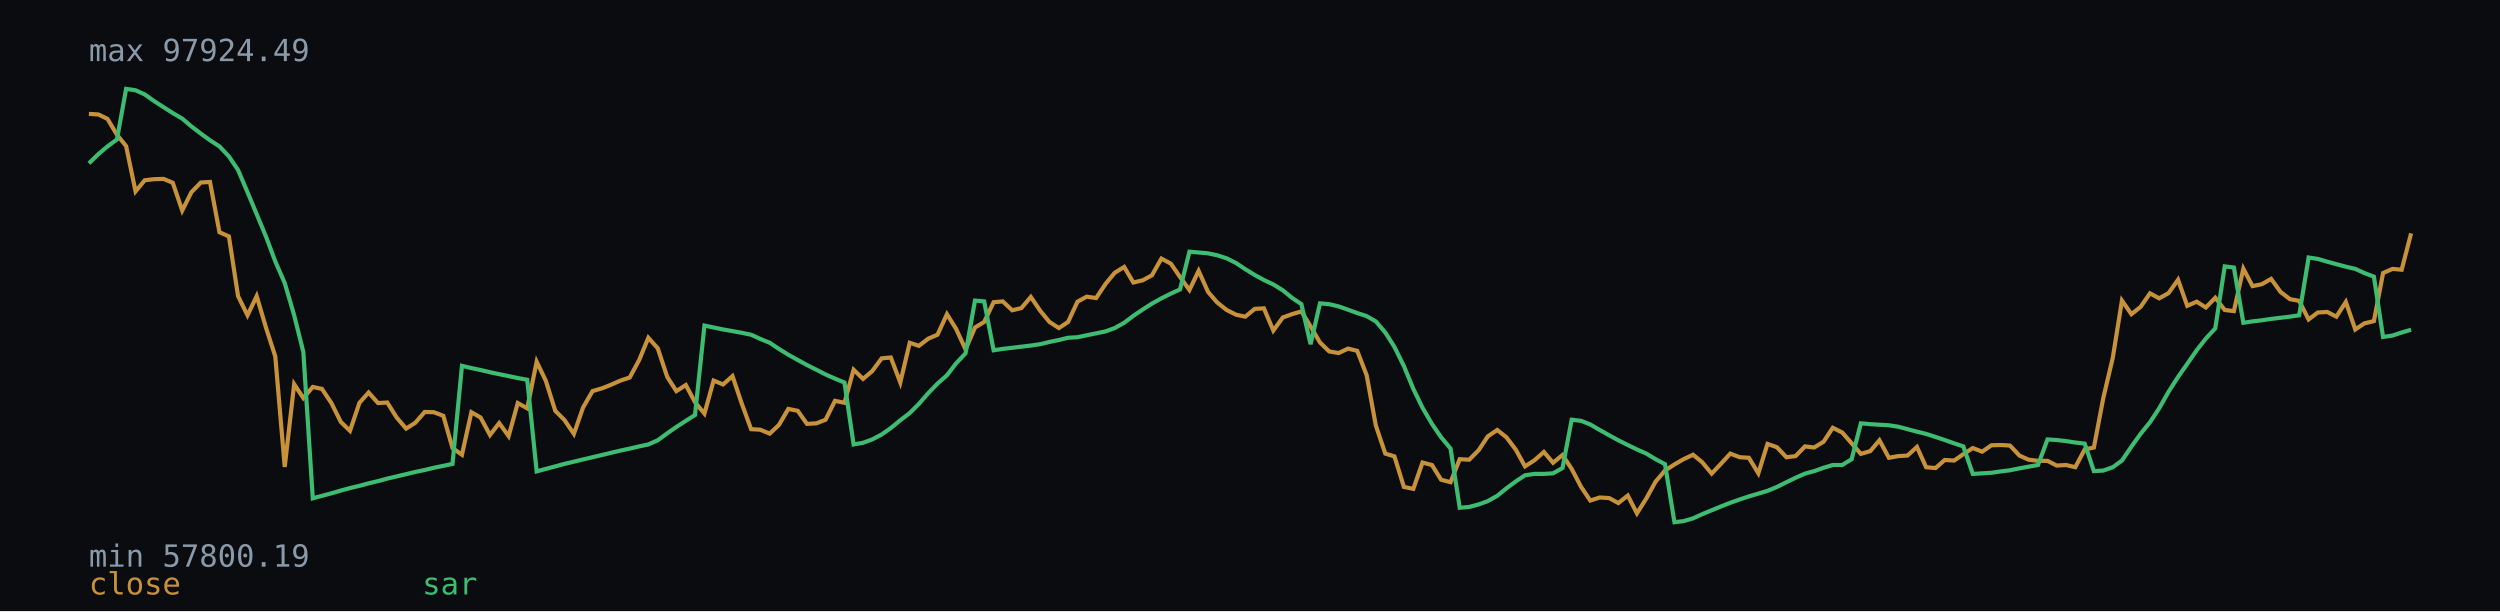
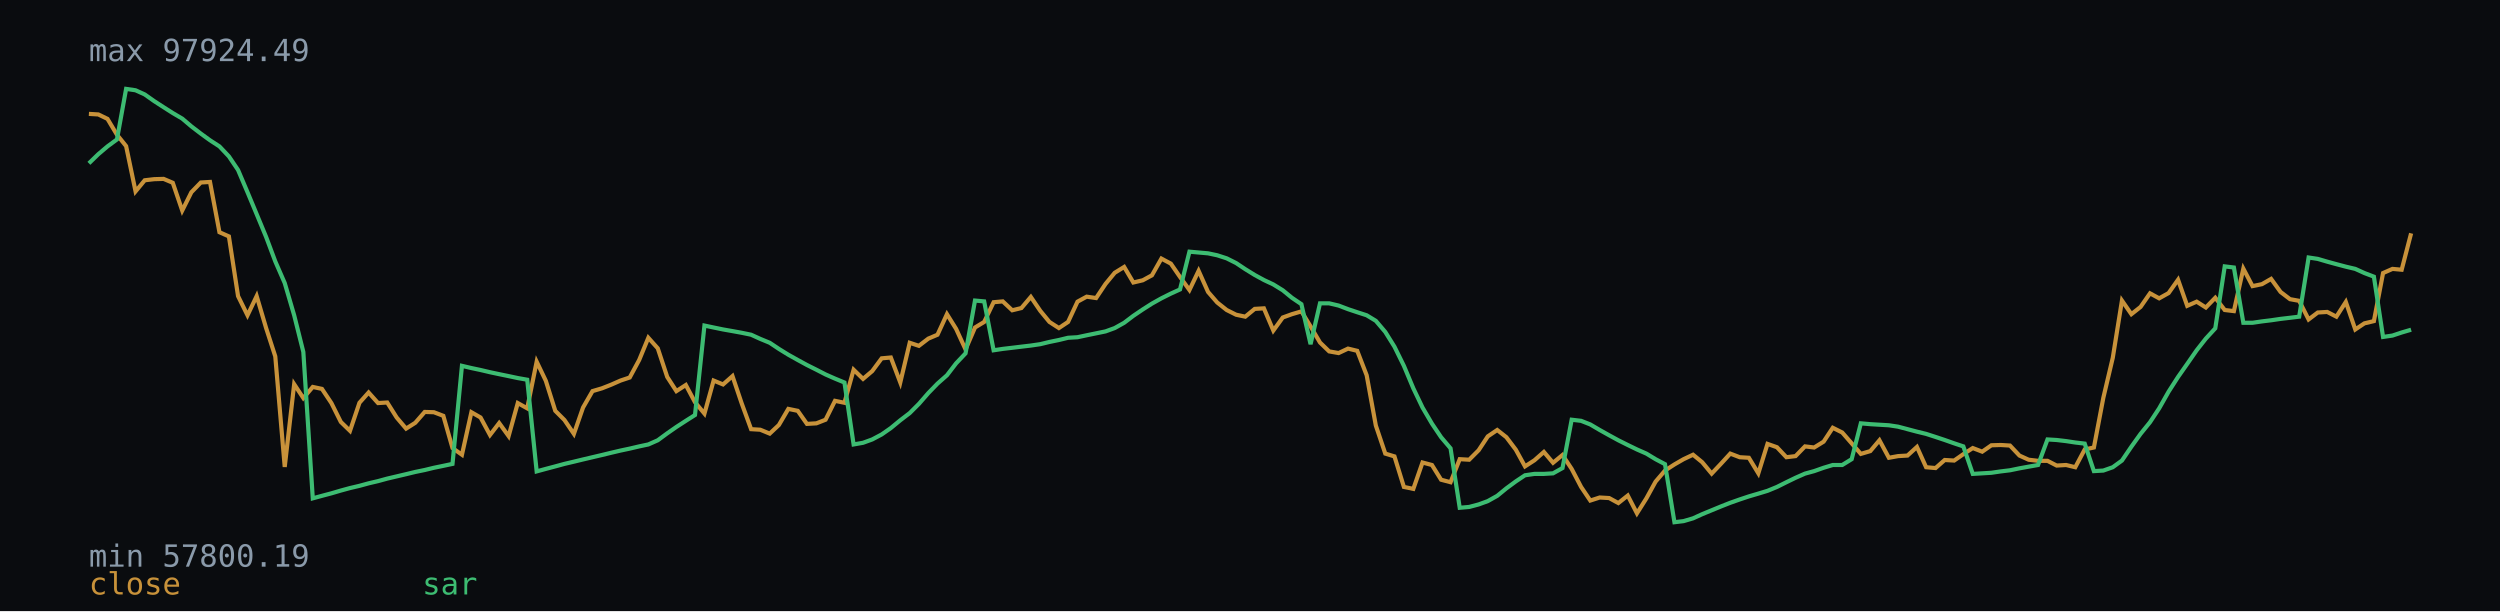
<svg xmlns="http://www.w3.org/2000/svg" width="900" height="220" viewBox="0 0 900 220">
  <rect width="900" height="220" fill="#0a0c0f" />
  <polyline fill="none" stroke="#c8923a" stroke-width="1.5" points="32.0,41.0 35.4,41.2 38.7,42.8 42.1,48.5 45.4,52.6 48.8,68.9 52.1,64.9 55.5,64.5 58.9,64.4 62.2,65.8 65.6,75.8 68.9,69.2 72.3,65.7 75.6,65.5 79.0,83.6 82.4,85.1 85.7,106.6 89.1,113.5 92.4,106.6 95.8,118.1 99.1,128.3 102.5,168.1 105.9,138.3 109.2,143.3 112.6,139.3 115.9,140.0 119.3,145.1 122.7,151.9 126.0,155.1 129.4,145.0 132.7,141.3 136.1,145.1 139.4,144.9 142.8,150.3 146.2,154.3 149.5,152.2 152.9,148.3 156.2,148.4 159.6,149.7 162.9,161.3 166.3,163.7 169.7,148.4 173.0,150.3 176.4,156.6 179.7,152.3 183.1,157.0 186.4,145.1 189.8,147.0 193.2,130.2 196.5,137.1 199.9,147.9 203.2,151.2 206.6,156.2 209.9,146.7 213.3,140.8 216.7,139.8 220.0,138.5 223.4,137.0 226.7,135.9 230.1,129.6 233.4,121.6 236.8,125.4 240.2,135.7 243.5,140.8 246.9,138.6 250.2,144.8 253.6,148.9 256.9,137.0 260.3,138.4 263.7,135.4 267.0,145.2 270.4,154.5 273.7,154.7 277.1,156.1 280.4,153.0 283.8,147.2 287.2,147.9 290.5,152.6 293.9,152.4 297.2,151.1 300.6,144.3 304.0,145.0 307.3,133.1 310.7,136.4 314.0,133.6 317.4,129.0 320.7,128.7 324.1,137.7 327.5,123.4 330.8,124.5 334.2,121.9 337.5,120.5 340.9,113.1 344.2,118.4 347.6,125.8 351.0,117.9 354.3,115.9 357.7,108.8 361.0,108.5 364.4,111.7 367.7,110.9 371.1,106.9 374.5,111.9 377.8,115.9 381.2,118.1 384.5,115.9 387.9,108.6 391.2,106.8 394.6,107.3 398.0,102.2 401.3,98.2 404.7,96.1 408.0,101.7 411.4,100.9 414.7,99.1 418.1,93.1 421.5,94.9 424.8,99.7 428.2,104.4 431.5,97.5 434.9,105.1 438.2,108.9 441.6,111.6 445.0,113.3 448.3,114.0 451.7,111.2 455.0,111.0 458.4,119.0 461.8,114.3 465.1,113.1 468.5,112.1 471.8,117.5 475.2,123.3 478.5,126.5 481.9,127.1 485.3,125.5 488.6,126.3 492.0,135.1 495.3,153.2 498.7,163.3 502.0,164.3 505.4,175.3 508.8,176.0 512.1,166.5 515.5,167.4 518.8,172.7 522.2,173.6 525.5,165.3 528.9,165.5 532.3,162.1 535.6,157.1 539.0,154.8 542.3,157.4 545.7,161.9 549.0,167.9 552.4,165.7 555.8,162.7 559.1,166.6 562.5,163.8 565.8,168.8 569.2,175.3 572.5,180.2 575.9,179.1 579.3,179.3 582.6,181.1 586.0,178.4 589.3,184.8 592.7,179.4 596.0,173.4 599.4,169.4 602.8,167.2 606.1,165.3 609.5,163.7 612.8,166.4 616.2,170.5 619.6,166.9 622.9,163.3 626.3,164.6 629.6,164.8 633.0,170.4 636.3,159.8 639.7,161.0 643.1,164.6 646.4,164.2 649.8,160.7 653.1,161.1 656.5,159.0 659.8,154.0 663.2,155.7 666.6,159.6 669.9,163.4 673.3,162.4 676.6,158.5 680.0,164.8 683.3,164.2 686.7,164.0 690.1,160.9 693.4,168.2 696.8,168.5 700.1,165.6 703.5,165.8 706.8,163.5 710.2,161.3 713.6,162.6 716.9,160.3 720.3,160.2 723.6,160.4 727.0,164.0 730.3,165.5 733.7,165.9 737.1,165.9 740.4,167.6 743.8,167.4 747.1,168.2 750.5,161.8 753.8,161.1 757.2,143.2 760.6,128.8 763.9,108.2 767.3,113.1 770.6,110.5 774.0,105.6 777.3,107.4 780.7,105.5 784.1,100.7 787.4,110.1 790.8,108.6 794.1,110.7 797.5,107.2 800.9,111.6 804.2,112.0 807.6,96.7 810.9,103.0 814.3,102.3 817.6,100.4 821.0,105.1 824.4,107.7 827.7,108.3 831.1,115.0 834.4,112.5 837.8,112.3 841.1,114.0 844.5,108.7 847.9,118.6 851.2,116.4 854.6,115.6 857.9,98.3 861.3,96.8 864.6,97.1 868.0,84.0" />
-   <polyline fill="none" stroke="#3dbc72" stroke-width="1.5" points="32.0,58.8 35.4,55.5 38.7,52.7 42.1,50.2 45.4,32.0 48.8,32.5 52.1,34.0 55.5,36.4 58.9,38.6 62.2,40.7 65.6,42.7 68.9,45.5 72.3,48.1 75.6,50.5 79.0,52.7 82.4,56.3 85.7,61.2 89.1,69.2 92.4,77.1 95.8,85.3 99.1,94.1 102.5,101.9 105.9,113.5 109.2,126.7 112.6,179.4 115.9,178.5 119.3,177.6 122.7,176.6 126.0,175.7 129.4,174.9 132.7,174.0 136.1,173.2 139.4,172.3 142.8,171.5 146.2,170.7 149.5,169.9 152.9,169.2 156.2,168.4 159.6,167.7 162.9,167.0 166.3,131.7 169.7,132.5 173.0,133.2 176.4,134.0 179.7,134.7 183.1,135.4 186.4,136.1 189.8,136.7 193.2,169.7 196.5,168.8 199.9,167.9 203.2,167.0 206.6,166.2 209.9,165.4 213.3,164.6 216.7,163.8 220.0,163.0 223.4,162.2 226.7,161.5 230.1,160.7 233.4,160.0 236.8,158.5 240.2,156.0 243.5,153.7 246.9,151.5 250.2,149.4 253.6,117.2 256.9,117.9 260.3,118.6 263.7,119.2 267.0,119.8 270.4,120.5 273.7,122.0 277.1,123.4 280.4,125.6 283.8,127.7 287.2,129.6 290.5,131.4 293.9,133.1 297.2,134.8 300.6,136.3 304.0,137.7 307.3,160.0 310.7,159.4 314.0,158.2 317.4,156.4 320.7,154.1 324.1,151.3 327.5,148.7 330.8,145.4 334.2,141.5 337.5,138.1 340.9,135.1 344.2,130.8 347.6,127.2 351.0,108.2 354.3,108.5 357.7,126.1 361.0,125.6 364.4,125.2 367.7,124.8 371.1,124.4 374.5,123.9 377.8,123.1 381.2,122.4 384.5,121.6 387.9,121.4 391.2,120.7 394.6,120.0 398.0,119.3 401.3,118.1 404.7,116.2 408.0,113.7 411.4,111.4 414.7,109.3 418.1,107.4 421.5,105.7 424.8,104.2 428.2,90.6 431.5,90.9 434.9,91.2 438.2,91.9 441.6,93.0 445.0,94.7 448.3,96.9 451.7,99.0 455.0,100.8 458.4,102.4 461.8,104.5 465.1,107.2 468.5,109.5 471.8,123.9 475.2,109.2 478.5,109.5 481.9,110.3 485.3,111.5 488.6,112.7 492.0,113.8 495.3,115.7 498.7,119.7 502.0,124.9 505.4,131.8 508.8,140.0 512.1,146.8 515.5,152.6 518.8,157.4 522.2,161.5 525.5,182.8 528.9,182.5 532.3,181.6 535.6,180.4 539.0,178.5 542.3,175.8 545.7,173.3 549.0,171.1 552.4,170.6 555.8,170.6 559.1,170.4 562.5,168.5 565.8,151.1 569.2,151.5 572.5,152.8 575.9,154.8 579.3,156.7 582.6,158.5 586.0,160.2 589.3,161.8 592.7,163.3 596.0,165.3 599.4,167.1 602.8,188.0 606.1,187.6 609.5,186.6 612.8,185.1 616.2,183.7 619.6,182.3 622.9,181.0 626.3,179.8 629.6,178.7 633.0,177.7 636.3,176.7 639.7,175.3 643.1,173.6 646.4,172.0 649.8,170.5 653.1,169.6 656.5,168.4 659.8,167.4 663.2,167.4 666.6,165.3 669.9,152.4 673.3,152.7 676.6,152.9 680.0,153.1 683.3,153.6 686.7,154.5 690.1,155.4 693.4,156.2 696.8,157.3 700.1,158.4 703.5,159.6 706.8,160.7 710.2,170.6 713.6,170.4 716.9,170.2 720.3,169.7 723.6,169.3 727.0,168.6 730.3,168.0 733.7,167.4 737.1,158.2 740.4,158.4 743.8,158.8 747.1,159.3 750.5,159.7 753.8,169.6 757.2,169.4 760.6,168.2 763.9,165.8 767.3,160.8 770.6,156.2 774.0,152.0 777.3,147.0 780.7,141.0 784.1,135.7 787.4,131.0 790.8,126.1 794.1,121.9 797.5,118.2 800.9,95.9 804.2,96.3 807.6,116.2 810.9,115.7 814.3,115.3 817.6,114.8 821.0,114.4 824.4,114.0 827.7,113.5 831.1,92.7 834.4,93.2 837.8,94.2 841.1,95.1 844.5,96.0 847.9,96.8 851.2,98.3 854.6,99.6 857.9,121.3 861.3,120.8 864.6,119.7 868.0,118.7" />
+   <polyline fill="none" stroke="#3dbc72" stroke-width="1.5" points="32.0,58.8 35.4,55.5 38.7,52.7 42.1,50.2 45.4,32.0 48.8,32.5 52.1,34.0 55.5,36.4 58.9,38.6 62.2,40.7 65.6,42.7 68.9,45.5 72.3,48.1 75.6,50.5 79.0,52.7 82.4,56.3 85.7,61.2 89.1,69.2 92.4,77.1 95.8,85.3 99.1,94.1 102.5,101.9 105.9,113.5 109.2,126.7 112.6,179.4 115.9,178.5 119.3,177.6 122.7,176.6 126.0,175.7 129.4,174.9 132.7,174.0 136.1,173.2 139.4,172.3 142.8,171.5 146.2,170.7 149.5,169.9 152.9,169.2 156.2,168.4 159.6,167.7 162.9,167.0 166.3,131.7 169.7,132.5 173.0,133.2 176.4,134.0 179.7,134.7 183.1,135.4 186.4,136.1 189.8,136.7 193.2,169.7 196.5,168.8 199.9,167.9 203.2,167.0 206.6,166.2 209.9,165.4 213.3,164.6 216.7,163.8 220.0,163.0 223.4,162.2 226.7,161.5 230.1,160.7 233.4,160.0 236.8,158.5 240.2,156.0 243.5,153.7 246.9,151.5 250.2,149.4 253.6,117.2 256.9,117.9 260.3,118.6 263.7,119.2 267.0,119.8 270.4,120.5 273.7,122.0 277.1,123.4 280.4,125.6 283.8,127.7 287.2,129.6 290.5,131.4 293.9,133.1 297.2,134.8 300.6,136.3 304.0,137.7 307.3,160.0 310.7,159.4 314.0,158.2 317.4,156.4 320.7,154.1 324.1,151.3 327.5,148.7 330.8,145.4 334.2,141.5 337.5,138.1 340.9,135.1 344.2,130.8 347.6,127.2 351.0,108.2 354.3,108.5 357.7,126.1 361.0,125.6 364.4,125.2 367.7,124.8 371.1,124.4 374.5,123.9 377.8,123.1 381.2,122.4 384.5,121.6 387.9,121.4 391.2,120.7 394.6,120.0 398.0,119.3 401.3,118.1 404.7,116.2 408.0,113.7 411.4,111.4 414.7,109.3 418.1,107.4 421.5,105.7 424.8,104.2 428.2,90.6 431.5,90.9 434.9,91.2 438.2,91.9 441.6,93.0 445.0,94.7 448.3,96.9 451.7,99.0 455.0,100.8 458.4,102.4 461.8,104.5 465.1,107.2 468.5,109.5 471.8,123.9 475.2,109.2 478.5,109.2 481.9,110.0 485.3,111.3 488.6,112.4 492.0,113.5 495.3,115.5 498.7,119.5 502.0,124.8 505.4,131.7 508.8,139.8 512.1,146.7 515.5,152.5 518.8,157.4 522.2,161.4 525.5,182.8 528.9,182.5 532.3,181.6 535.6,180.4 539.0,178.5 542.3,175.8 545.7,173.3 549.0,171.1 552.4,170.6 555.8,170.6 559.1,170.4 562.5,168.5 565.8,151.1 569.2,151.5 572.5,152.8 575.9,154.8 579.3,156.7 582.6,158.5 586.0,160.2 589.3,161.8 592.7,163.3 596.0,165.3 599.4,167.1 602.8,188.0 606.1,187.6 609.5,186.6 612.8,185.1 616.2,183.7 619.6,182.3 622.9,181.0 626.3,179.8 629.6,178.7 633.0,177.7 636.3,176.7 639.7,175.3 643.1,173.6 646.4,172.0 649.8,170.5 653.1,169.6 656.5,168.4 659.8,167.4 663.2,167.4 666.6,165.3 669.9,152.4 673.3,152.7 676.6,152.9 680.0,153.1 683.3,153.6 686.7,154.5 690.1,155.4 693.4,156.2 696.8,157.3 700.1,158.4 703.5,159.6 706.8,160.7 710.2,170.6 713.6,170.4 716.9,170.2 720.3,169.7 723.6,169.3 727.0,168.6 730.3,168.0 733.7,167.4 737.1,158.2 740.4,158.4 743.8,158.8 747.1,159.3 750.5,159.7 753.8,169.6 757.2,169.4 760.6,168.2 763.9,165.8 767.3,160.8 770.6,156.2 774.0,152.0 777.3,147.0 780.7,141.0 784.1,135.7 787.4,131.0 790.8,126.1 794.1,121.9 797.5,118.2 800.9,95.9 804.2,96.3 807.6,116.2 810.9,116.2 814.3,115.7 817.6,115.3 821.0,114.8 824.4,114.4 827.7,114.0 831.1,92.7 834.4,93.2 837.8,94.2 841.1,95.1 844.5,96.0 847.9,96.8 851.2,98.3 854.6,99.6 857.9,121.3 861.3,120.8 864.6,119.7 868.0,118.7" />
  <text x="32" y="22" fill="#8a9aaa" font-size="11" font-family="monospace">max 97924.49</text>
  <text x="32" y="204" fill="#8a9aaa" font-size="11" font-family="monospace">min 57800.19</text>
  <text x="32" y="214" fill="#c8923a" font-size="11" font-family="monospace">close</text>
  <text x="152" y="214" fill="#3dbc72" font-size="11" font-family="monospace">sar</text>
</svg>
